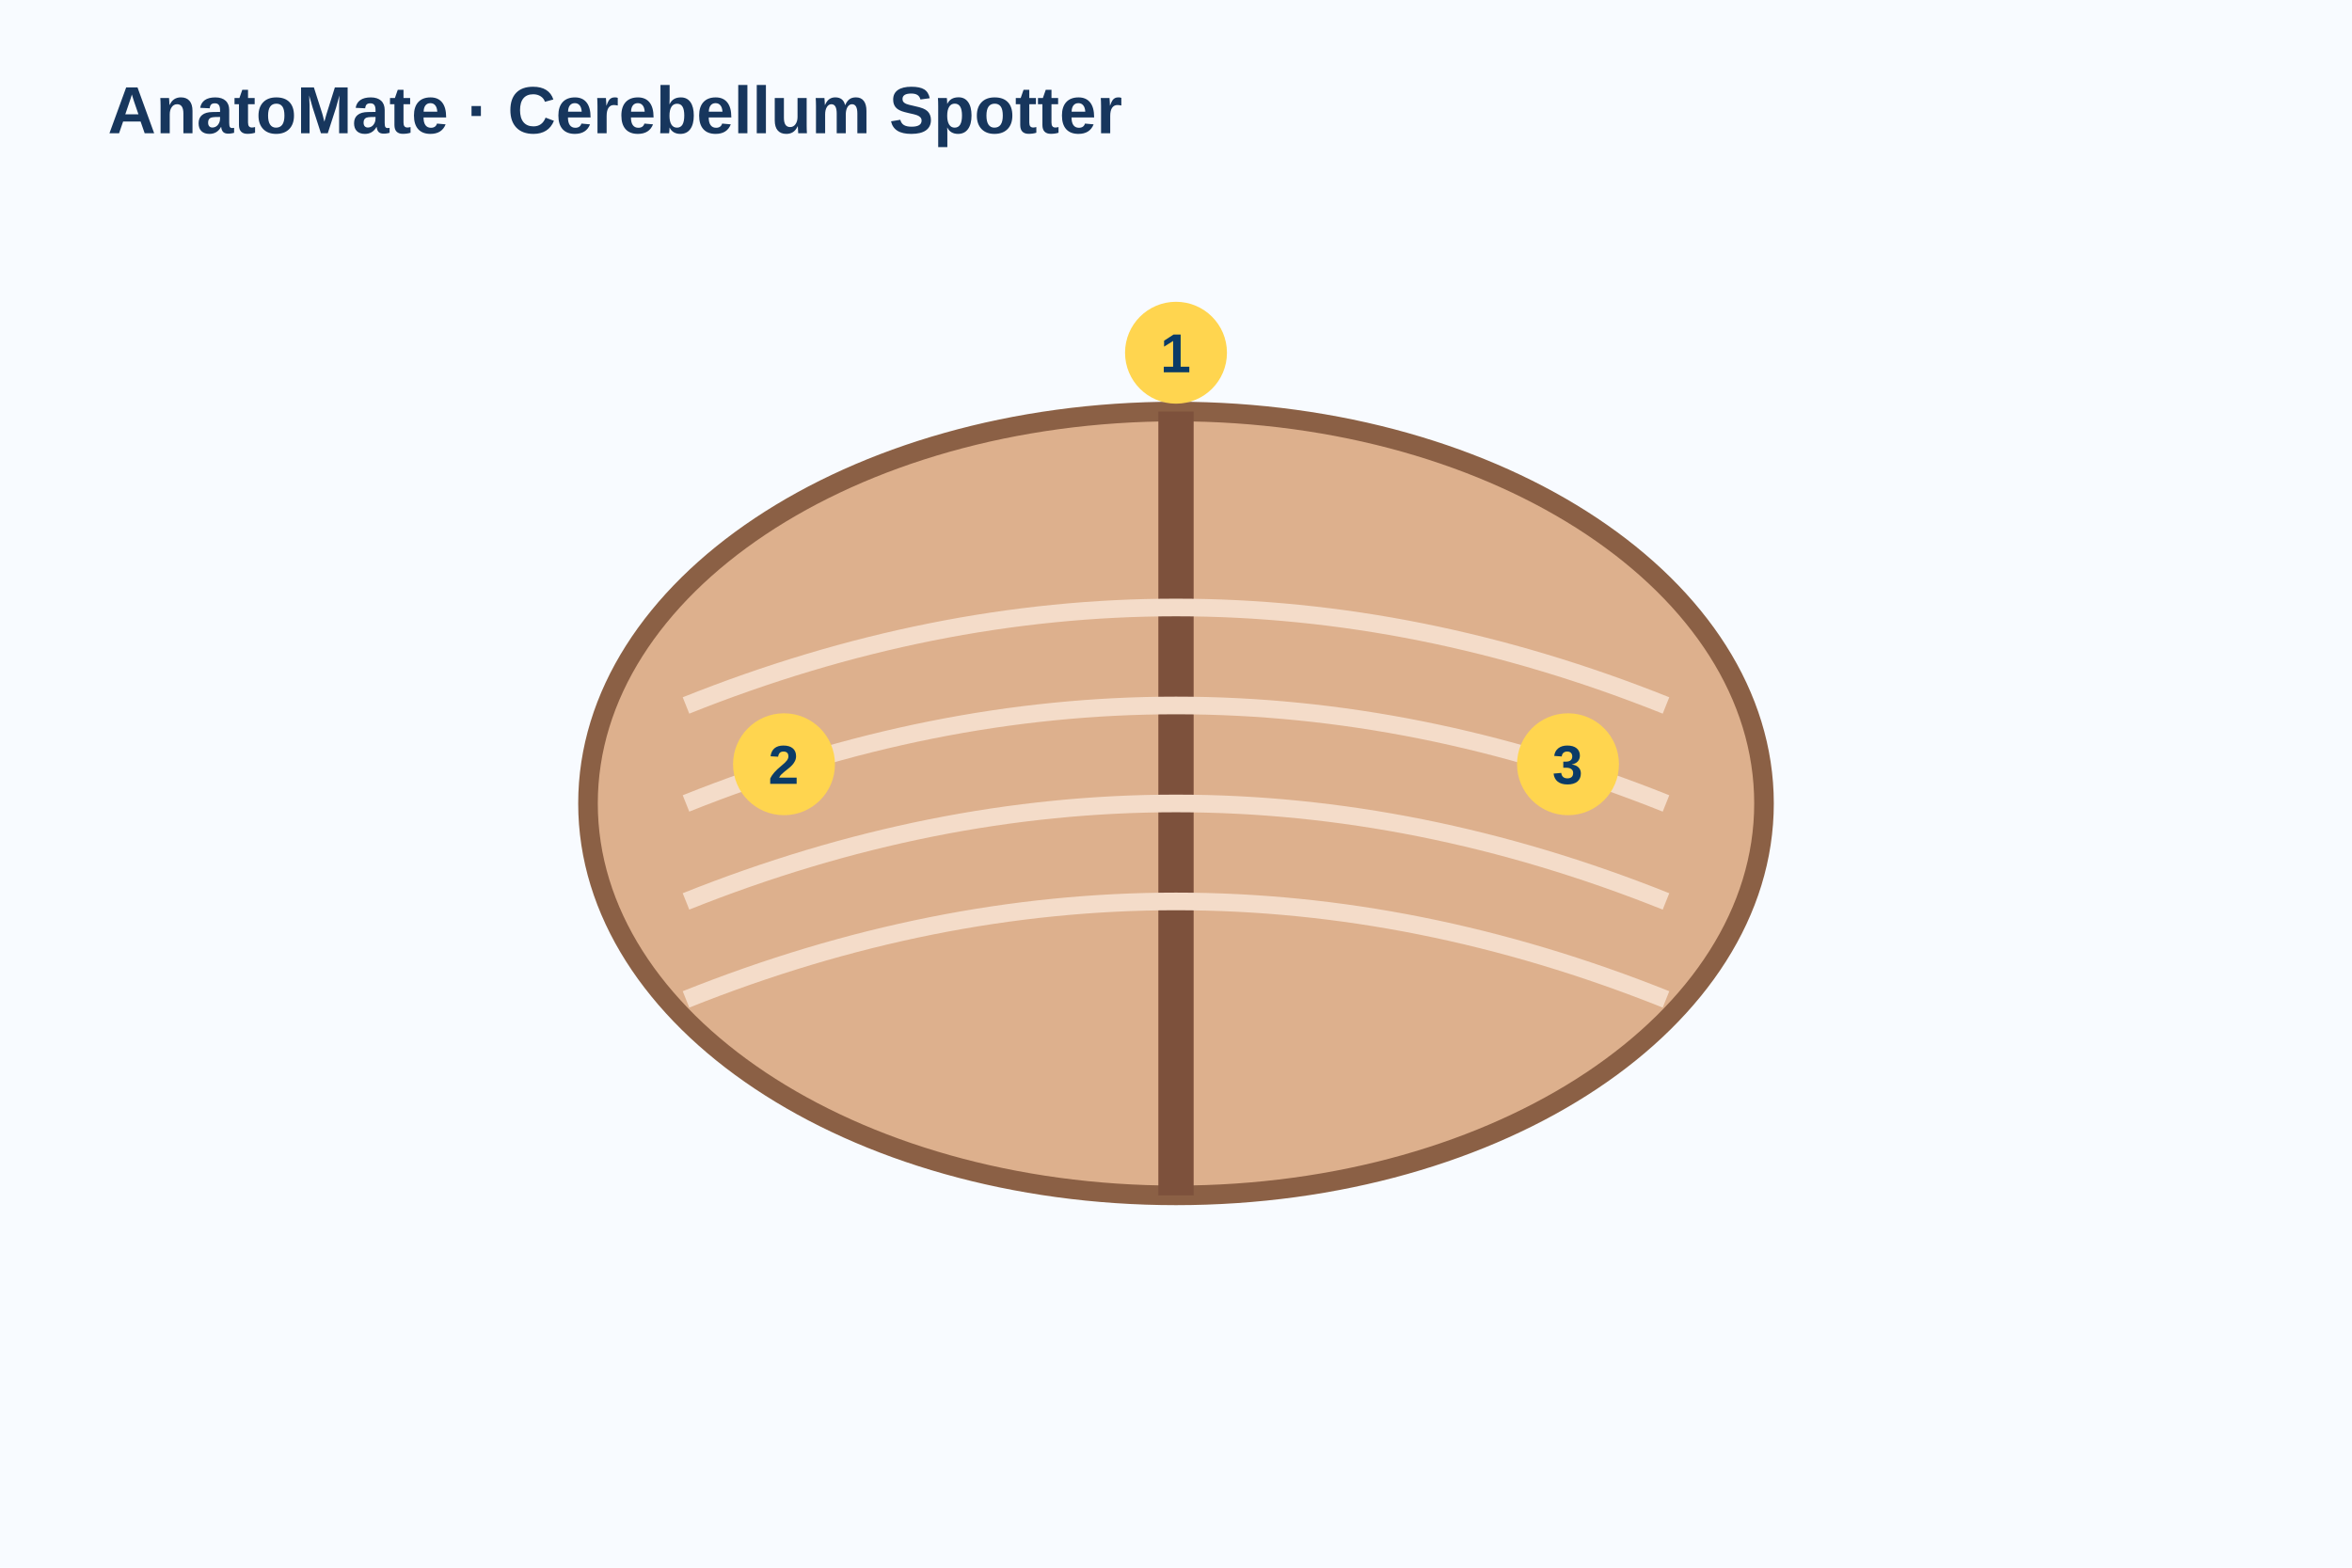
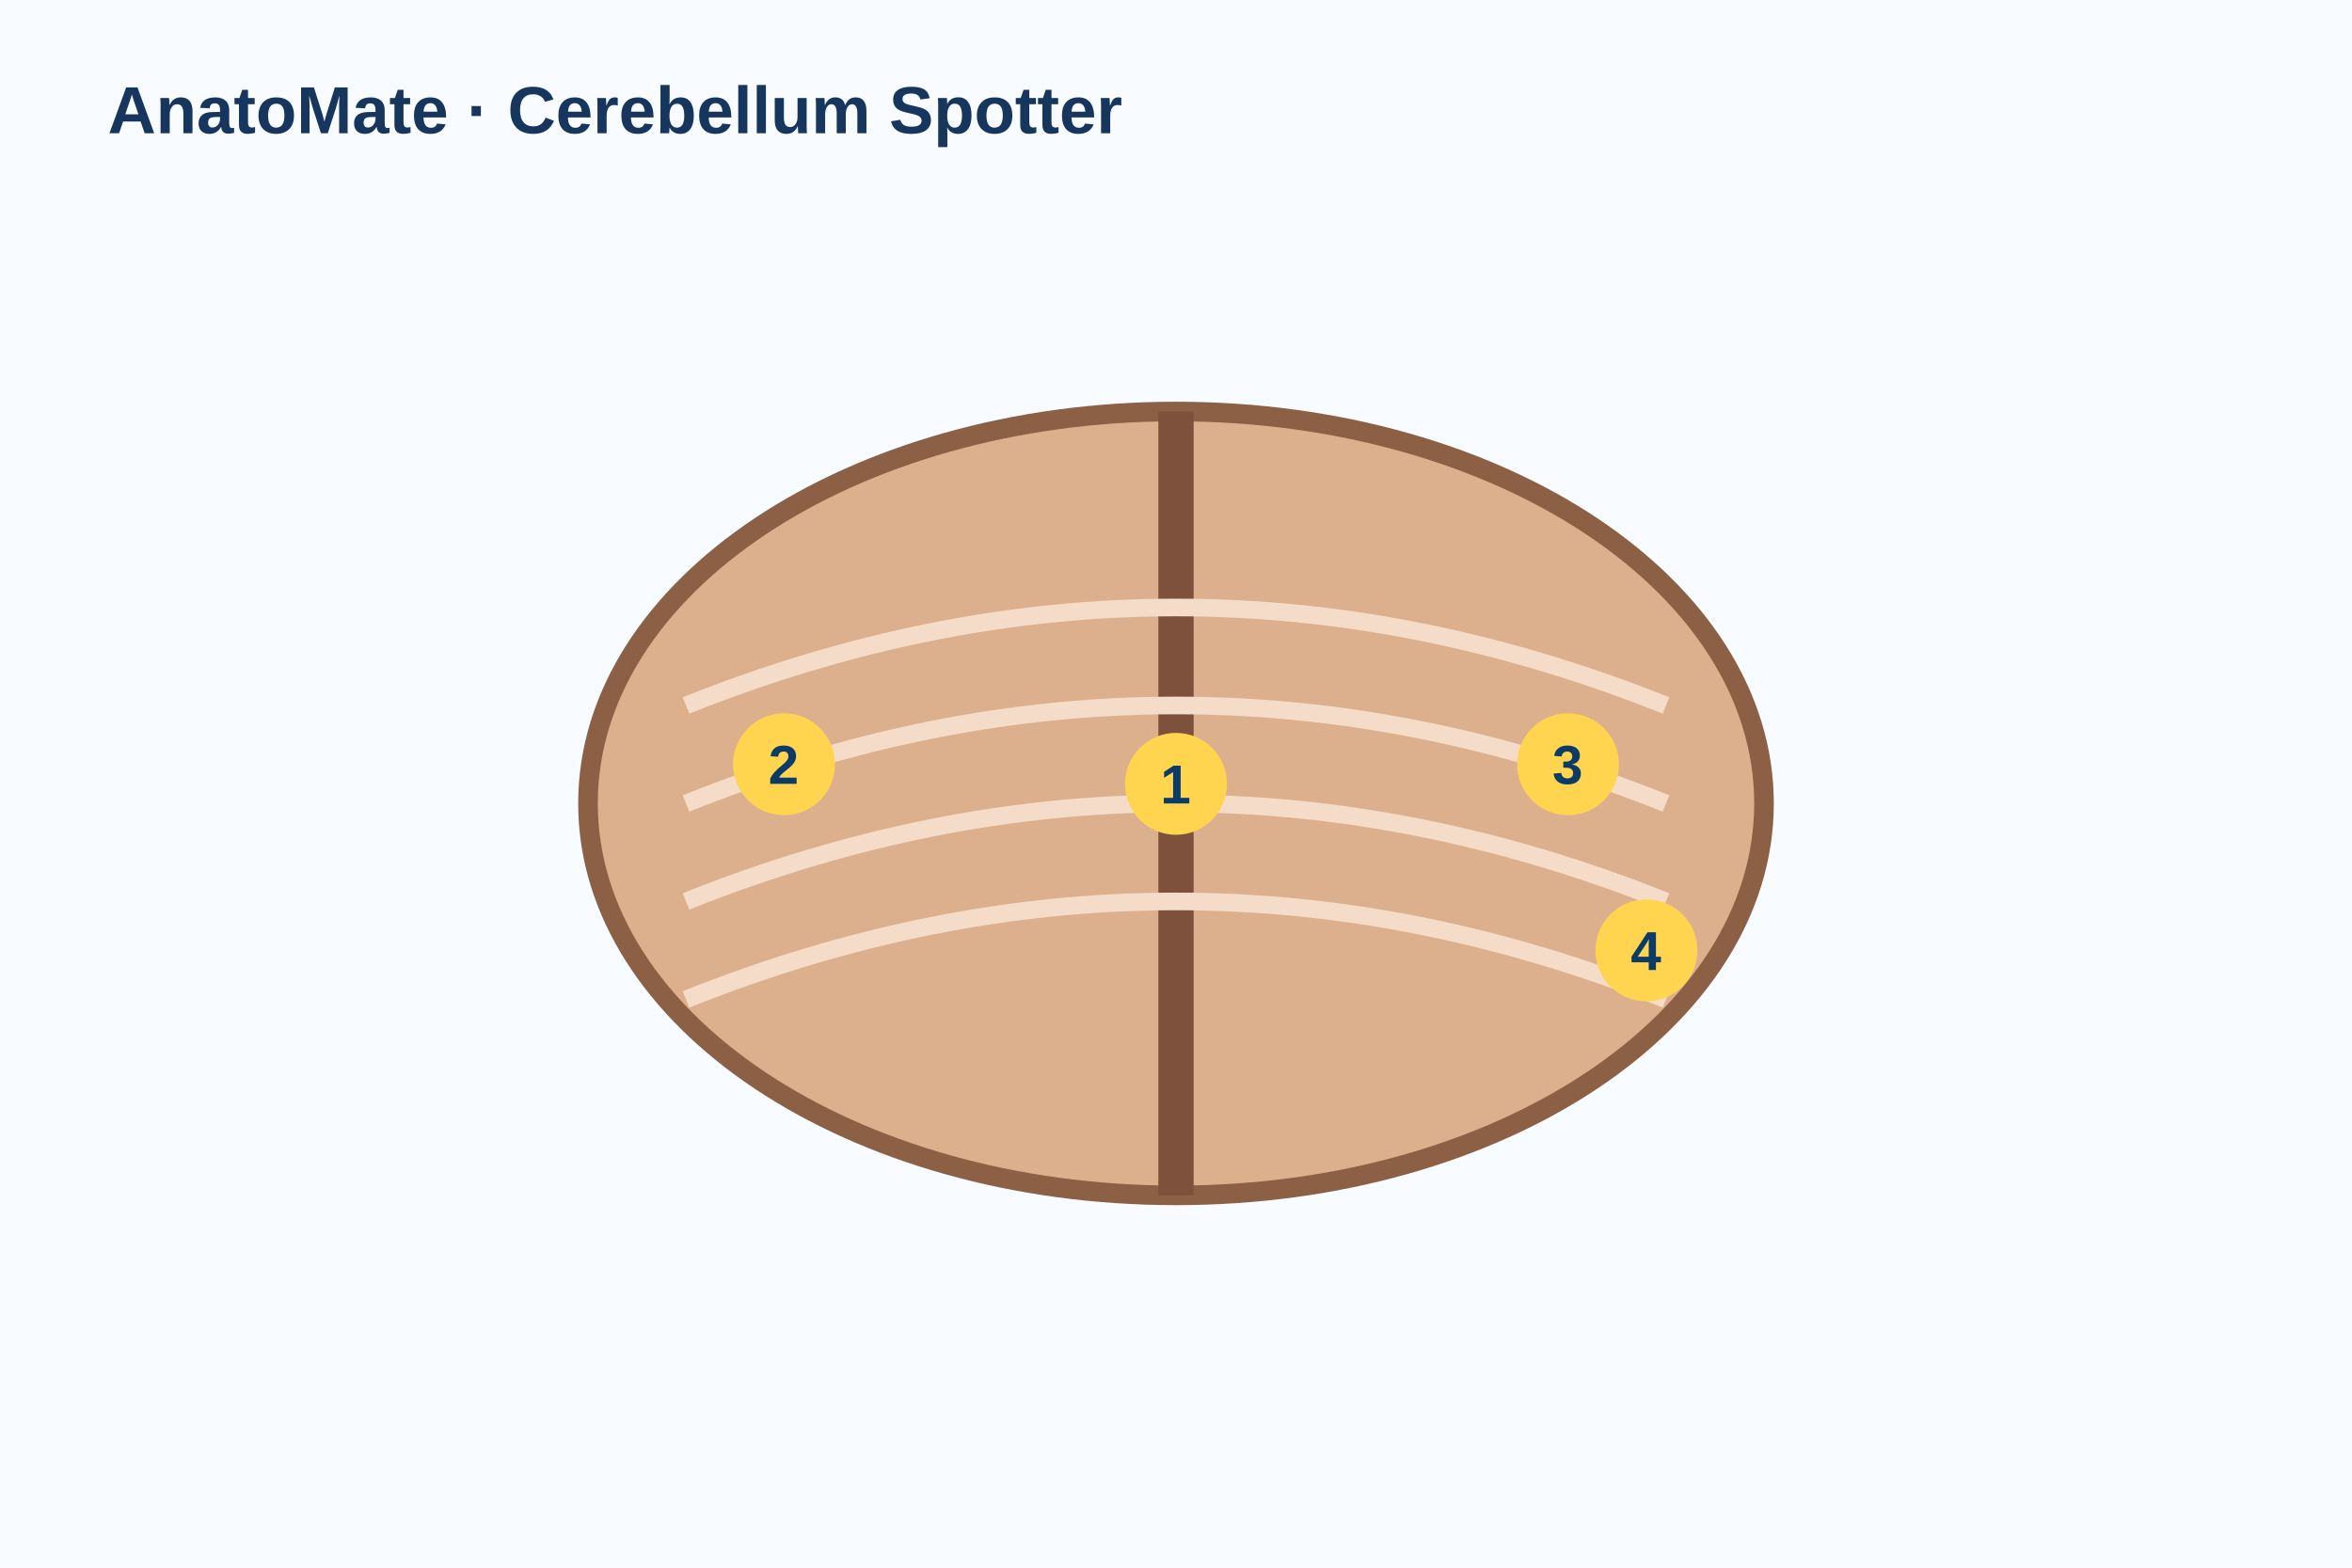
<svg xmlns="http://www.w3.org/2000/svg" width="1200" height="800" viewBox="0 0 1200 800">
  <rect width="1200" height="800" fill="#f8fbff" />
  <text x="55" y="68" font-family="Arial" font-size="34" font-weight="700" fill="#17365d">AnatoMate · Cerebellum Spotter</text>
  <ellipse cx="600" cy="410" rx="300" ry="200" fill="#ddb08d" stroke="#8b6045" stroke-width="10" />
  <path d="M600 210 L600 610" stroke="#7d513c" stroke-width="18" />
  <path d="M350 360 Q600 260 850 360 M350 410 Q600 310 850 410 M350 460 Q600 360 850 460 M350 510 Q600 410 850 510" stroke="#f4dcc9" stroke-width="9" fill="none" />
  <g font-family="Arial" font-size="28" font-weight="700" fill="#0b3b67">
-     <circle cx="600" cy="180" r="26" fill="#ffd54f" />
-     <text x="592" y="190">1</text>
+     <circle cx="600" cy="400" r="26" fill="#ffd54f" />
+     <text x="592" y="410">1</text>
    <circle cx="400" cy="390" r="26" fill="#ffd54f" />
    <text x="392" y="400">2</text>
    <circle cx="800" cy="390" r="26" fill="#ffd54f" />
    <text x="792" y="400">3</text>
+     <circle cx="840" cy="485" r="26" fill="#ffd54f" />
+     <text x="832" y="495" fill="#0b3b67">4</text>
  </g>
</svg>
